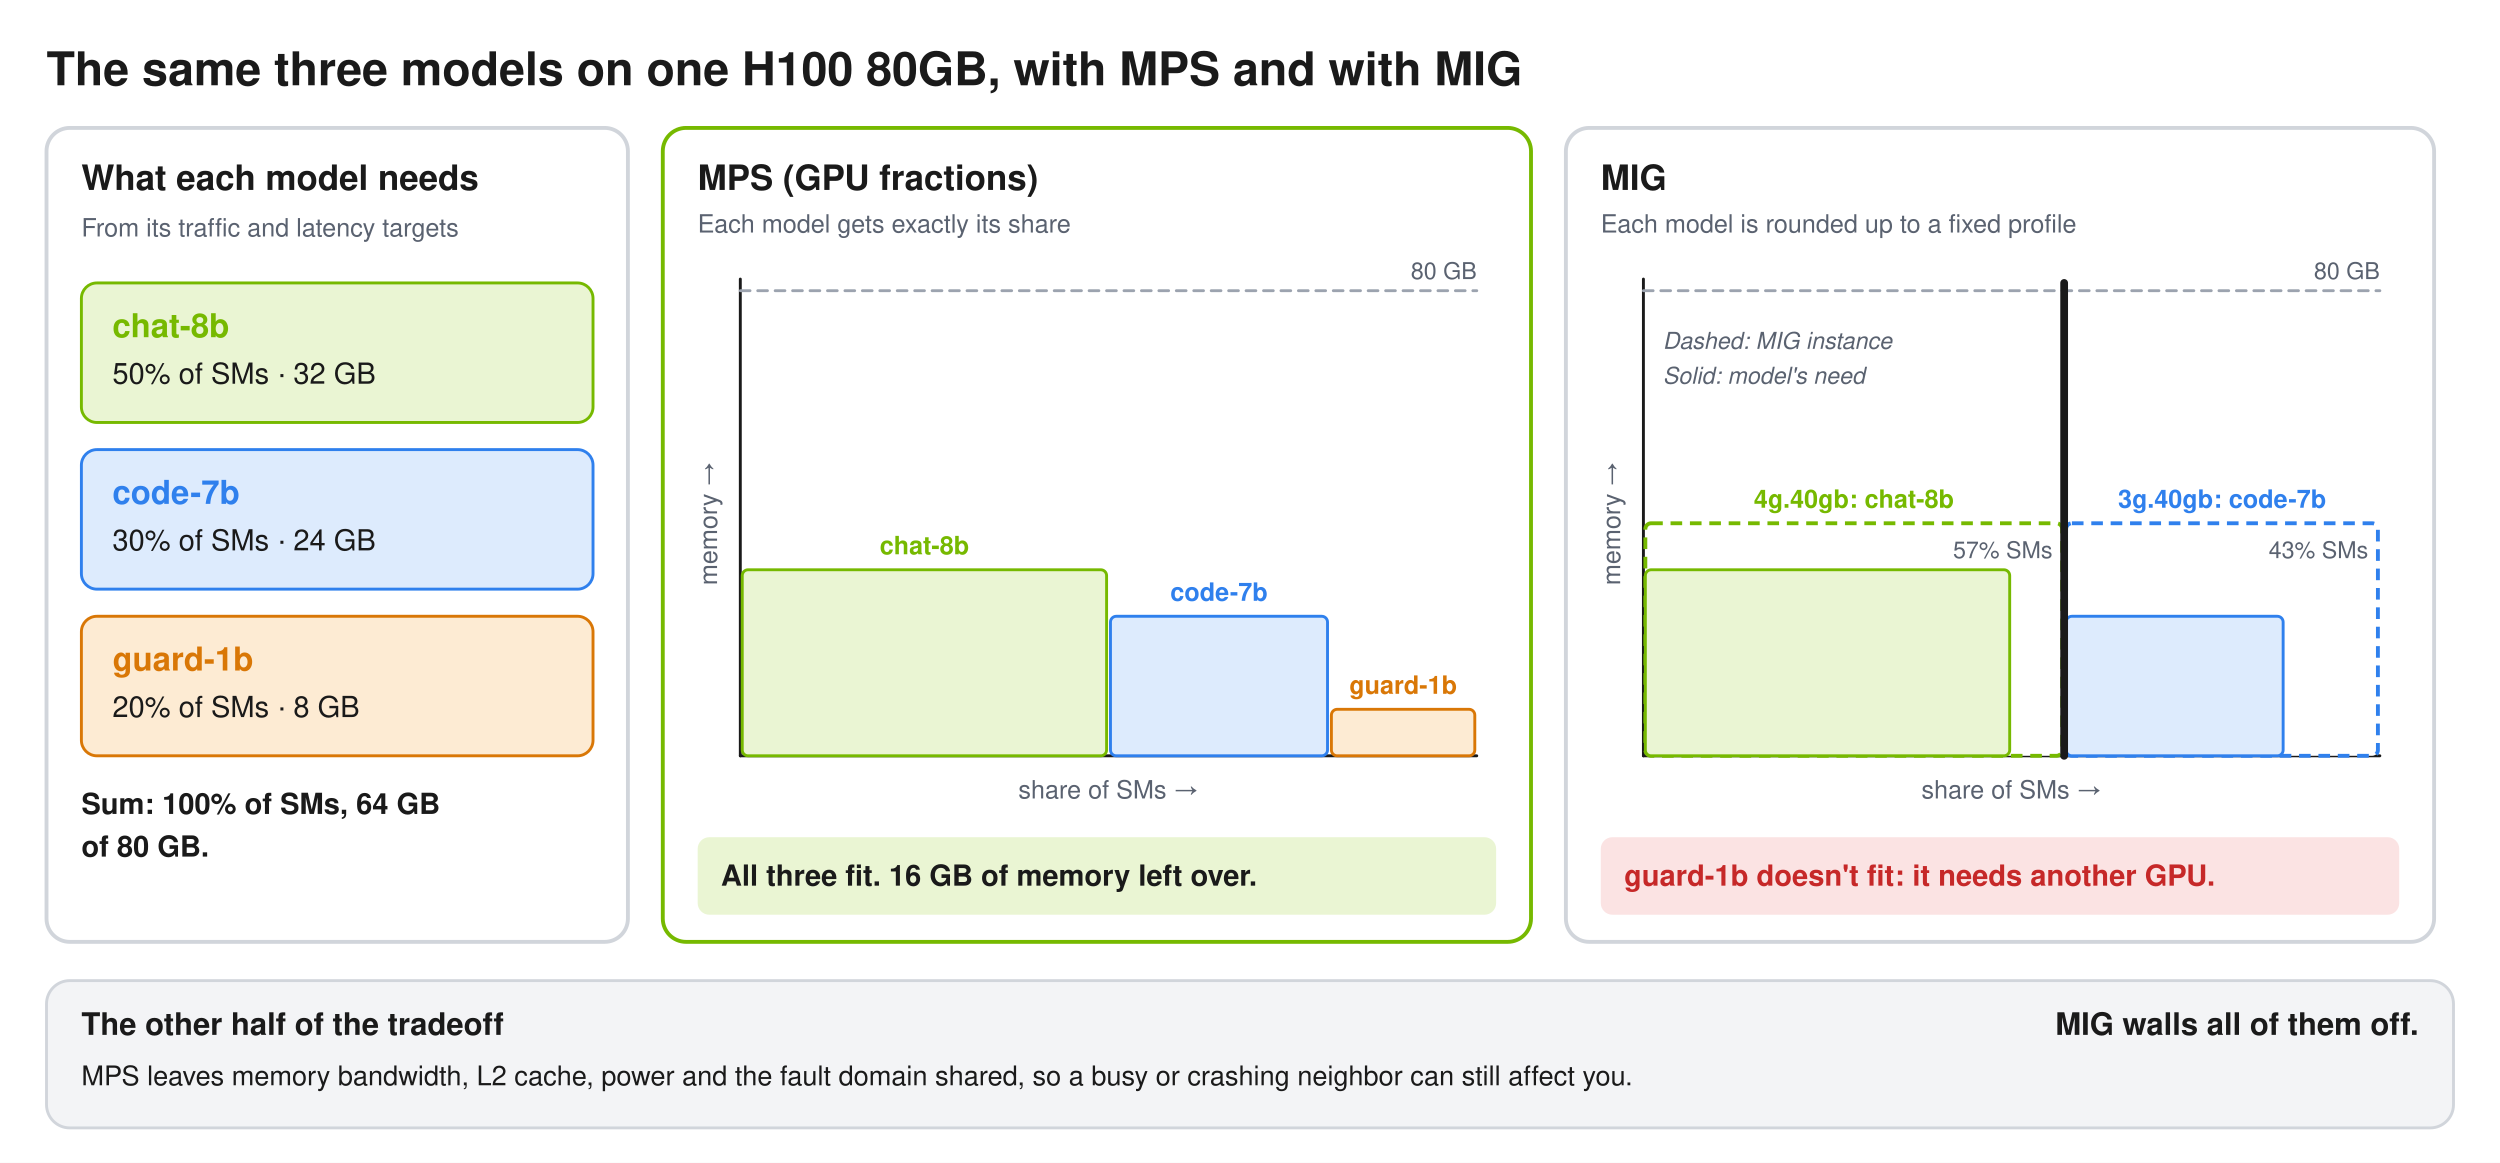
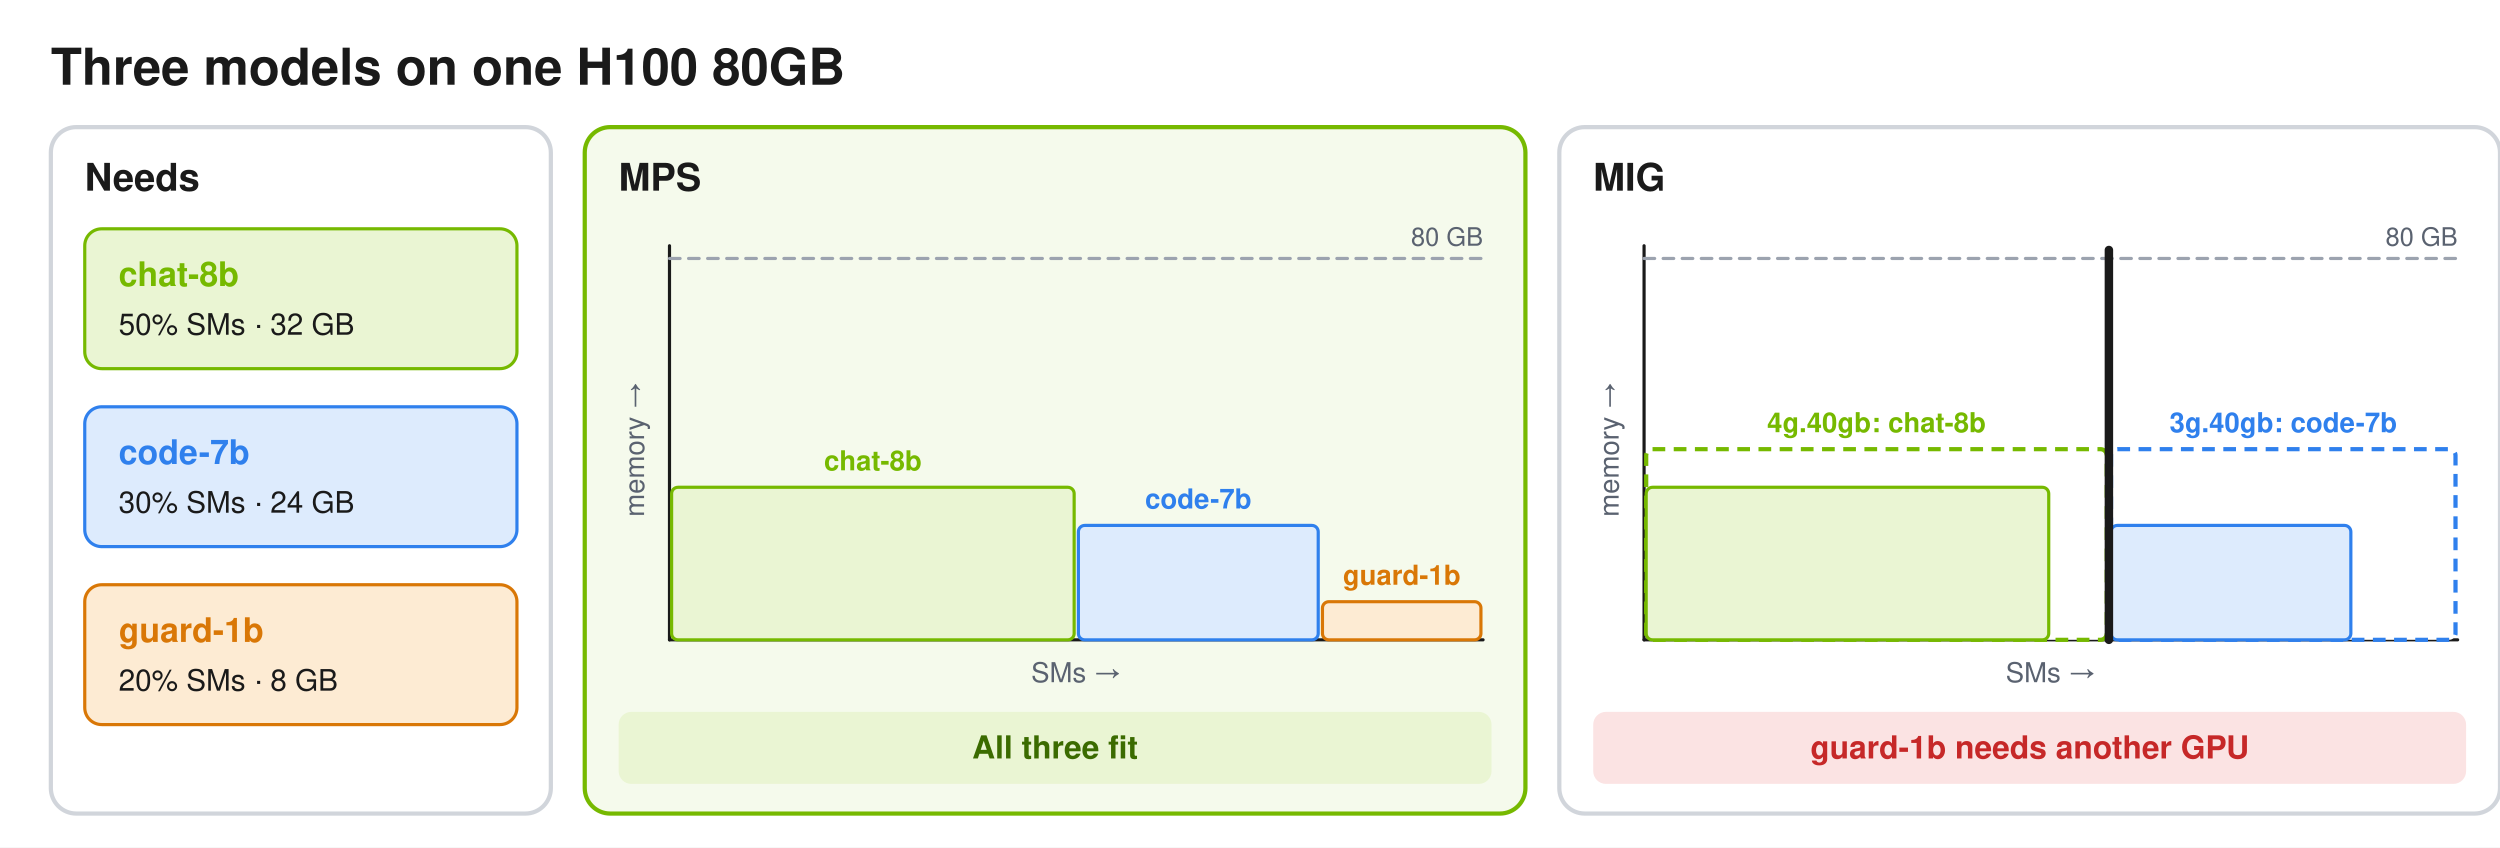
- <svg xmlns="http://www.w3.org/2000/svg" width="1290" height="600" viewBox="0 0 1290 600" role="img" aria-labelledby="title desc" font-family="Helvetica, Arial, sans-serif">
+ <svg xmlns="http://www.w3.org/2000/svg" width="1180" height="400" viewBox="0 0 1180 400" role="img" aria-labelledby="title desc" font-family="Helvetica, Arial, sans-serif">
  <defs>
    <marker id="a-ink" viewBox="0 0 10 10" refX="8" refY="5" markerWidth="7" markerHeight="7" orient="auto-start-reverse">
      <path d="M0,0 L10,5 L0,10 z" fill="#1A1A1A" />
    </marker>
    <marker id="a-gray" viewBox="0 0 10 10" refX="8" refY="5" markerWidth="7" markerHeight="7" orient="auto-start-reverse">
      <path d="M0,0 L10,5 L0,10 z" fill="#9CA3AF" />
    </marker>
    <marker id="a-green" viewBox="0 0 10 10" refX="8" refY="5" markerWidth="7" markerHeight="7" orient="auto-start-reverse">
      <path d="M0,0 L10,5 L0,10 z" fill="#76B900" />
    </marker>
    <marker id="a-red" viewBox="0 0 10 10" refX="8" refY="5" markerWidth="7" markerHeight="7" orient="auto-start-reverse">
      <path d="M0,0 L10,5 L0,10 z" fill="#C62828" />
    </marker>
  </defs>
-   <rect x="0.0" y="0.0" width="1290.0" height="600.0" fill="#FFFFFF" />
-   <text x="24.0" y="44.0" font-size="24" font-weight="700" fill="#1A1A1A" text-anchor="start">The same three models on one H100 80GB, with MPS and with MIG</text>
-   <rect x="24.0" y="66.0" width="300.0" height="420.0" fill="#FFFFFF" rx="12" stroke="#D1D5DB" stroke-width="2" />
-   <text x="42.0" y="98.0" font-size="18" font-weight="700" fill="#1A1A1A" text-anchor="start">What each model needs</text>
-   <text x="42.0" y="122.0" font-size="13" font-weight="400" fill="#5A6270" text-anchor="start">From its traffic and latency targets</text>
-   <rect x="42.0" y="146.0" width="264.0" height="72.0" fill="#EAF5D3" rx="8" stroke="#76B900" stroke-width="1.5" />
-   <text x="58.0" y="174.0" font-size="17" font-weight="700" fill="#76B900" text-anchor="start">chat-8b</text>
-   <text x="58.0" y="198.0" font-size="15" font-weight="400" fill="#1A1A1A" text-anchor="start">50% of SMs · 32 GB</text>
-   <rect x="42.0" y="232.0" width="264.0" height="72.0" fill="#DDEBFD" rx="8" stroke="#2F80ED" stroke-width="1.5" />
-   <text x="58.0" y="260.0" font-size="17" font-weight="700" fill="#2F80ED" text-anchor="start">code-7b</text>
-   <text x="58.0" y="284.0" font-size="15" font-weight="400" fill="#1A1A1A" text-anchor="start">30% of SMs · 24 GB</text>
-   <rect x="42.0" y="318.0" width="264.0" height="72.0" fill="#FDEBD3" rx="8" stroke="#D97706" stroke-width="1.5" />
-   <text x="58.0" y="346.0" font-size="17" font-weight="700" fill="#D97706" text-anchor="start">guard-1b</text>
-   <text x="58.0" y="370.0" font-size="15" font-weight="400" fill="#1A1A1A" text-anchor="start">20% of SMs · 8 GB</text>
-   <text x="42.0" y="420.0" font-size="15" font-weight="700" fill="#1A1A1A" text-anchor="start">Sum: 100% of SMs, 64 GB</text>
-   <text x="42.0" y="442.0" font-size="15" font-weight="700" fill="#1A1A1A" text-anchor="start">of 80 GB.</text>
-   <rect x="342.0" y="66.0" width="448.0" height="420.0" fill="#FFFFFF" rx="12" stroke="#76B900" stroke-width="2" />
-   <text x="360.0" y="98.0" font-size="18" font-weight="700" fill="#1A1A1A" text-anchor="start">MPS (GPU fractions)</text>
-   <text x="360.0" y="120.0" font-size="13" font-weight="400" fill="#5A6270" text-anchor="start">Each model gets exactly its share</text>
-   <line x1="382.0" y1="390.0" x2="762.0" y2="390.0" stroke="#1A1A1A" stroke-width="1.5" stroke-linecap="round" />
-   <line x1="382.0" y1="390.0" x2="382.0" y2="144.0" stroke="#1A1A1A" stroke-width="1.5" stroke-linecap="round" />
-   <line x1="382.0" y1="150.0" x2="762.0" y2="150.0" stroke="#9CA3AF" stroke-width="1.5" stroke-linecap="round" stroke-dasharray="5 4" />
-   <text x="762.0" y="144.0" font-size="12" font-weight="400" fill="#5A6270" text-anchor="end">80 GB</text>
-   <text x="572.0" y="412.0" font-size="13" font-weight="400" fill="#5A6270" text-anchor="middle">share of SMs →</text>
-   <text x="370" y="270.0" font-size="13" fill="#5A6270" text-anchor="middle" transform="rotate(-90 370 270.0)">memory →</text>
-   <rect x="383.0" y="294.0" width="188.0" height="96.0" fill="#EAF5D3" rx="3" stroke="#76B900" stroke-width="1.5" />
-   <text x="477.0" y="286.0" font-size="13" font-weight="700" fill="#76B900" text-anchor="middle">chat-8b</text>
-   <rect x="573.0" y="318.0" width="112.0" height="72.0" fill="#DDEBFD" rx="3" stroke="#2F80ED" stroke-width="1.5" />
-   <text x="629.0" y="310.0" font-size="13" font-weight="700" fill="#2F80ED" text-anchor="middle">code-7b</text>
-   <rect x="687.0" y="366.0" width="74.0" height="24.0" fill="#FDEBD3" rx="3" stroke="#D97706" stroke-width="1.5" />
-   <text x="724.0" y="358.0" font-size="13" font-weight="700" fill="#D97706" text-anchor="middle">guard-1b</text>
-   <rect x="360.0" y="432.0" width="412.0" height="40.0" fill="#EAF5D3" rx="6" />
-   <text x="372.0" y="457.0" font-size="15" font-weight="700" fill="#1A1A1A" text-anchor="start">All three fit. 16 GB of memory left over.</text>
-   <rect x="808.0" y="66.0" width="448.0" height="420.0" fill="#FFFFFF" rx="12" stroke="#D1D5DB" stroke-width="2" />
-   <text x="826.0" y="98.0" font-size="18" font-weight="700" fill="#1A1A1A" text-anchor="start">MIG</text>
-   <text x="826.0" y="120.0" font-size="13" font-weight="400" fill="#5A6270" text-anchor="start">Each model is rounded up to a fixed profile</text>
-   <line x1="848.0" y1="390.0" x2="1228.0" y2="390.0" stroke="#1A1A1A" stroke-width="1.5" stroke-linecap="round" />
-   <line x1="848.0" y1="390.0" x2="848.0" y2="144.0" stroke="#1A1A1A" stroke-width="1.5" stroke-linecap="round" />
-   <line x1="848.0" y1="150.0" x2="1228.0" y2="150.0" stroke="#9CA3AF" stroke-width="1.5" stroke-linecap="round" stroke-dasharray="5 4" />
-   <text x="1228.0" y="144.0" font-size="12" font-weight="400" fill="#5A6270" text-anchor="end">80 GB</text>
-   <text x="1038.0" y="412.0" font-size="13" font-weight="400" fill="#5A6270" text-anchor="middle">share of SMs →</text>
-   <text x="836" y="270.0" font-size="13" fill="#5A6270" text-anchor="middle" transform="rotate(-90 836 270.0)">memory →</text>
-   <rect x="849.0" y="270.0" width="215.1" height="120.0" fill="#FFFFFF" rx="3" stroke="#76B900" stroke-width="2" stroke-dasharray="6 4" />
-   <rect x="849.0" y="294.0" width="188.0" height="96.0" fill="#EAF5D3" rx="3" stroke="#76B900" stroke-width="1.5" />
-   <text x="956.6" y="262.0" font-size="13" font-weight="700" fill="#76B900" text-anchor="middle">4g.40gb: chat-8b</text>
-   <text x="1059.1" y="288.0" font-size="12" font-weight="400" fill="#5A6270" text-anchor="end">57% SMs</text>
-   <rect x="1066.1" y="270.0" width="160.9" height="120.0" fill="#FFFFFF" rx="3" stroke="#2F80ED" stroke-width="2" stroke-dasharray="6 4" />
-   <rect x="1066.1" y="318.0" width="112.0" height="72.0" fill="#DDEBFD" rx="3" stroke="#2F80ED" stroke-width="1.5" />
-   <text x="1146.6" y="262.0" font-size="13" font-weight="700" fill="#2F80ED" text-anchor="middle">3g.40gb: code-7b</text>
-   <text x="1222.0" y="288.0" font-size="12" font-weight="400" fill="#5A6270" text-anchor="end">43% SMs</text>
-   <line x1="1065.1" y1="146.0" x2="1065.1" y2="390.0" stroke="#1A1A1A" stroke-width="4" stroke-linecap="round" />
-   <text x="858.0" y="180.0" font-size="12" font-weight="400" fill="#5A6270" text-anchor="start" font-style="italic">Dashed: MIG instance</text>
-   <text x="858.0" y="198.0" font-size="12" font-weight="400" fill="#5A6270" text-anchor="start" font-style="italic">Solid: model's need</text>
-   <rect x="826.0" y="432.0" width="412.0" height="40.0" fill="#FBE3E3" rx="6" />
-   <text x="838.0" y="457.0" font-size="15" font-weight="700" fill="#C62828" text-anchor="start">guard-1b doesn't fit: it needs another GPU.</text>
-   <rect x="24.0" y="506.0" width="1242.0" height="76.0" fill="#F3F4F6" rx="12" stroke="#D1D5DB" stroke-width="1.5" />
-   <text x="42.0" y="534.0" font-size="16" font-weight="700" fill="#1A1A1A" text-anchor="start">The other half of the tradeoff</text>
-   <text x="42.0" y="560.0" font-size="14" font-weight="400" fill="#1A1A1A" text-anchor="start">MPS leaves memory bandwidth, L2 cache, power and the fault domain shared, so a busy or crashing neighbor can still affect you.</text>
-   <text x="42.0" y="578.0" font-size="1" font-weight="400" fill="#1A1A1A" text-anchor="start" />
-   <text x="1248.0" y="534.0" font-size="16" font-weight="700" fill="#1A1A1A" text-anchor="end">MIG walls all of them off.</text>
+   <rect x="0.0" y="0.0" width="1180.0" height="400.0" fill="#FFFFFF" />
+   <text x="24.0" y="40.0" font-size="24" font-weight="700" fill="#1A1A1A" text-anchor="start">Three models on one H100 80GB</text>
+   <rect x="24.0" y="60.0" width="236.0" height="324.0" fill="#FFFFFF" rx="12" stroke="#D1D5DB" stroke-width="2" />
+   <text x="40.0" y="90.0" font-size="18" font-weight="700" fill="#1A1A1A" text-anchor="start">Needs</text>
+   <rect x="40.0" y="108.0" width="204.0" height="66.0" fill="#EAF5D3" rx="8" stroke="#76B900" stroke-width="1.5" />
+   <text x="56.0" y="135.0" font-size="16" font-weight="700" fill="#76B900" text-anchor="start">chat-8b</text>
+   <text x="56.0" y="158.0" font-size="14" font-weight="400" fill="#1A1A1A" text-anchor="start">50% SMs · 32 GB</text>
+   <rect x="40.0" y="192.0" width="204.0" height="66.0" fill="#DDEBFD" rx="8" stroke="#2F80ED" stroke-width="1.5" />
+   <text x="56.0" y="219.0" font-size="16" font-weight="700" fill="#2F80ED" text-anchor="start">code-7b</text>
+   <text x="56.0" y="242.0" font-size="14" font-weight="400" fill="#1A1A1A" text-anchor="start">30% SMs · 24 GB</text>
+   <rect x="40.0" y="276.0" width="204.0" height="66.0" fill="#FDEBD3" rx="8" stroke="#D97706" stroke-width="1.5" />
+   <text x="56.0" y="303.0" font-size="16" font-weight="700" fill="#D97706" text-anchor="start">guard-1b</text>
+   <text x="56.0" y="326.0" font-size="14" font-weight="400" fill="#1A1A1A" text-anchor="start">20% SMs · 8 GB</text>
+   <rect x="276.0" y="60.0" width="444.0" height="324.0" fill="#F5FAEC" rx="12" stroke="#76B900" stroke-width="2" />
+   <text x="292.0" y="90.0" font-size="18" font-weight="700" fill="#1A1A1A" text-anchor="start">MPS</text>
+   <line x1="316.0" y1="302.0" x2="700.0" y2="302.0" stroke="#1A1A1A" stroke-width="1.5" stroke-linecap="round" />
+   <line x1="316.0" y1="302.0" x2="316.0" y2="116.0" stroke="#1A1A1A" stroke-width="1.5" stroke-linecap="round" />
+   <line x1="316.0" y1="122.0" x2="700.0" y2="122.0" stroke="#9CA3AF" stroke-width="1.5" stroke-linecap="round" stroke-dasharray="5 4" />
+   <text x="700.0" y="116.0" font-size="12" font-weight="400" fill="#5A6270" text-anchor="end">80 GB</text>
+   <text x="508.0" y="322.0" font-size="13" font-weight="400" fill="#5A6270" text-anchor="middle">SMs →</text>
+   <text x="304" y="212.0" font-size="13" fill="#5A6270" text-anchor="middle" transform="rotate(-90 304 212.0)">memory →</text>
+   <rect x="317.0" y="230.0" width="190.0" height="72.0" fill="#EAF5D3" rx="3" stroke="#76B900" stroke-width="1.5" />
+   <text x="412.0" y="222.0" font-size="13" font-weight="700" fill="#76B900" text-anchor="middle">chat-8b</text>
+   <rect x="509.0" y="248.0" width="113.2" height="54.0" fill="#DDEBFD" rx="3" stroke="#2F80ED" stroke-width="1.5" />
+   <text x="565.6" y="240.0" font-size="13" font-weight="700" fill="#2F80ED" text-anchor="middle">code-7b</text>
+   <rect x="624.2" y="284.0" width="74.8" height="18.0" fill="#FDEBD3" rx="3" stroke="#D97706" stroke-width="1.5" />
+   <text x="661.6" y="276.0" font-size="13" font-weight="700" fill="#D97706" text-anchor="middle">guard-1b</text>
+   <rect x="292.0" y="336.0" width="412.0" height="34.0" fill="#EAF5D3" rx="6" />
+   <text x="498.0" y="358.0" font-size="15" font-weight="700" fill="#3B6B00" text-anchor="middle">All three fit</text>
+   <rect x="736.0" y="60.0" width="444.0" height="324.0" fill="#FFFFFF" rx="12" stroke="#D1D5DB" stroke-width="2" />
+   <text x="752.0" y="90.0" font-size="18" font-weight="700" fill="#1A1A1A" text-anchor="start">MIG</text>
+   <line x1="776.0" y1="302.0" x2="1160.0" y2="302.0" stroke="#1A1A1A" stroke-width="1.5" stroke-linecap="round" />
+   <line x1="776.0" y1="302.0" x2="776.0" y2="116.0" stroke="#1A1A1A" stroke-width="1.5" stroke-linecap="round" />
+   <line x1="776.0" y1="122.0" x2="1160.0" y2="122.0" stroke="#9CA3AF" stroke-width="1.5" stroke-linecap="round" stroke-dasharray="5 4" />
+   <text x="1160.0" y="116.0" font-size="12" font-weight="400" fill="#5A6270" text-anchor="end">80 GB</text>
+   <text x="968.0" y="322.0" font-size="13" font-weight="400" fill="#5A6270" text-anchor="middle">SMs →</text>
+   <text x="764" y="212.0" font-size="13" fill="#5A6270" text-anchor="middle" transform="rotate(-90 764 212.0)">memory →</text>
+   <rect x="777.0" y="212.0" width="217.4" height="90.0" fill="#FFFFFF" rx="3" stroke="#76B900" stroke-width="2" stroke-dasharray="6 4" />
+   <rect x="777.0" y="230.0" width="190.0" height="72.0" fill="#EAF5D3" rx="3" stroke="#76B900" stroke-width="1.5" />
+   <text x="885.7" y="204.0" font-size="13" font-weight="700" fill="#76B900" text-anchor="middle">4g.40gb: chat-8b</text>
+   <rect x="996.4" y="212.0" width="162.6" height="90.0" fill="#FFFFFF" rx="3" stroke="#2F80ED" stroke-width="2" stroke-dasharray="6 4" />
+   <rect x="996.4" y="248.0" width="113.2" height="54.0" fill="#DDEBFD" rx="3" stroke="#2F80ED" stroke-width="1.5" />
+   <text x="1077.7" y="204.0" font-size="13" font-weight="700" fill="#2F80ED" text-anchor="middle">3g.40gb: code-7b</text>
+   <line x1="995.4" y1="118.0" x2="995.4" y2="302.0" stroke="#1A1A1A" stroke-width="4" stroke-linecap="round" />
+   <rect x="752.0" y="336.0" width="412.0" height="34.0" fill="#FBE3E3" rx="6" />
+   <text x="958.0" y="358.0" font-size="15" font-weight="700" fill="#C62828" text-anchor="middle">guard-1b needs another GPU</text>
</svg>
